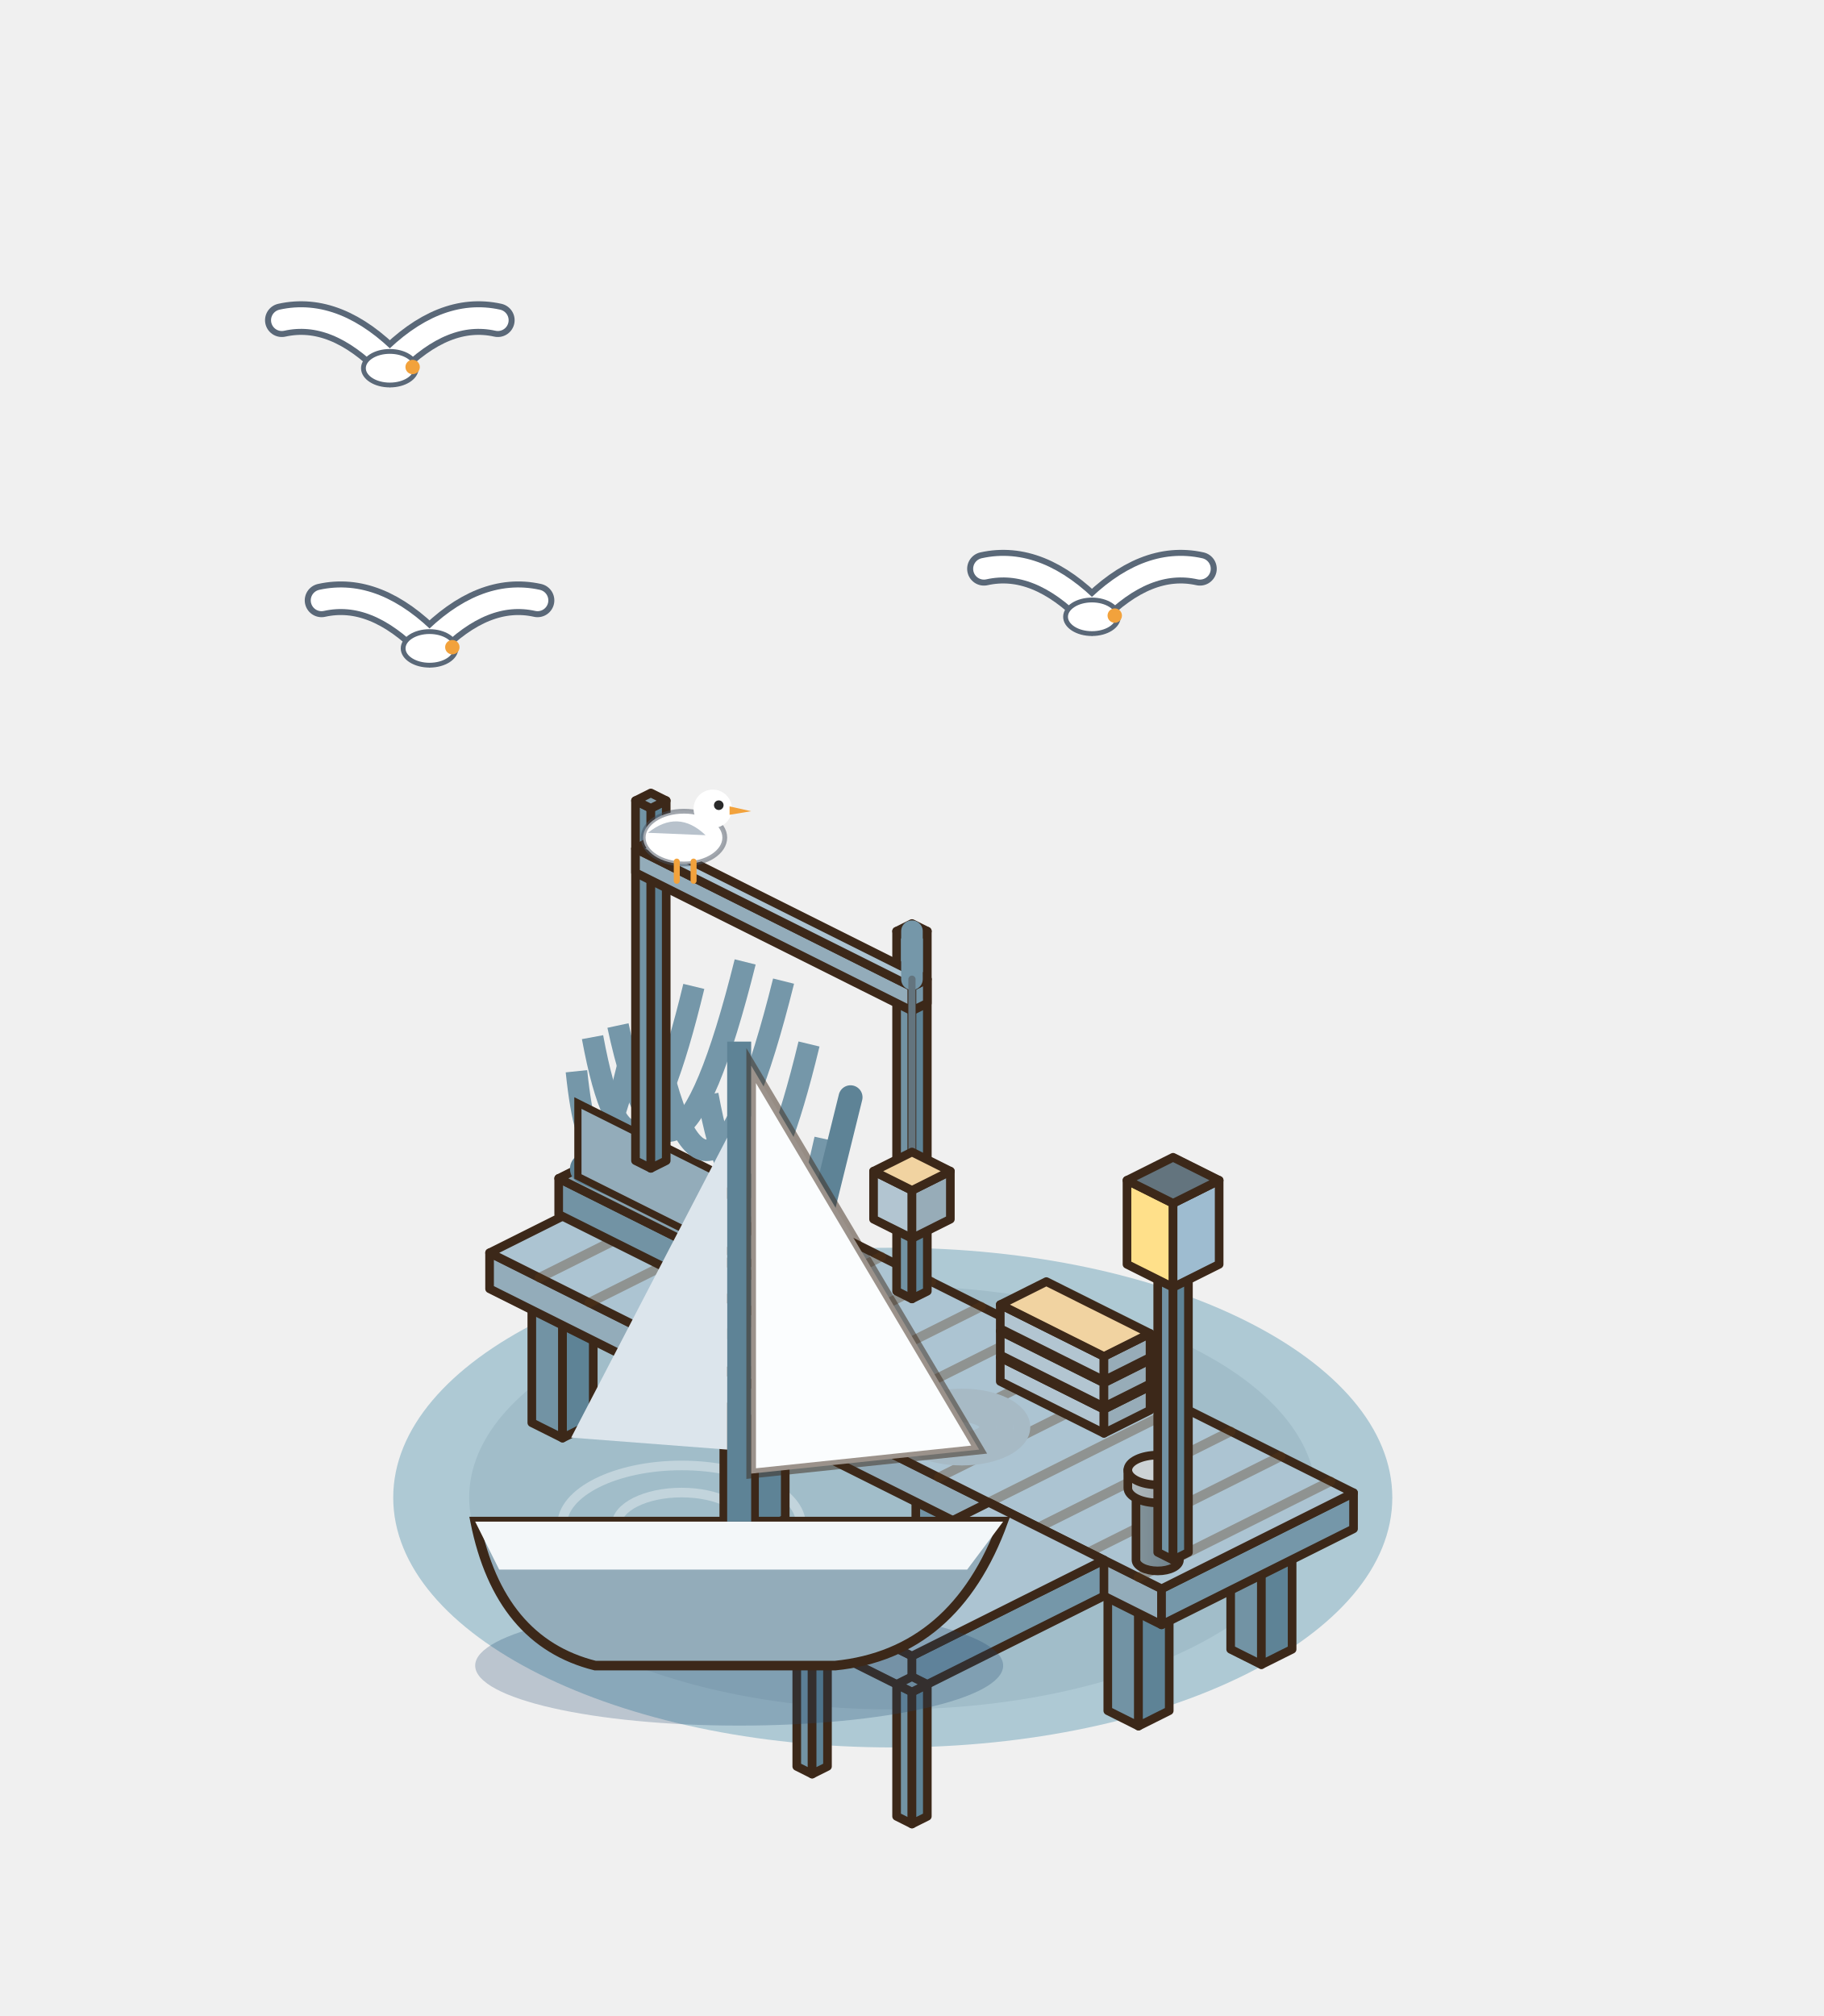
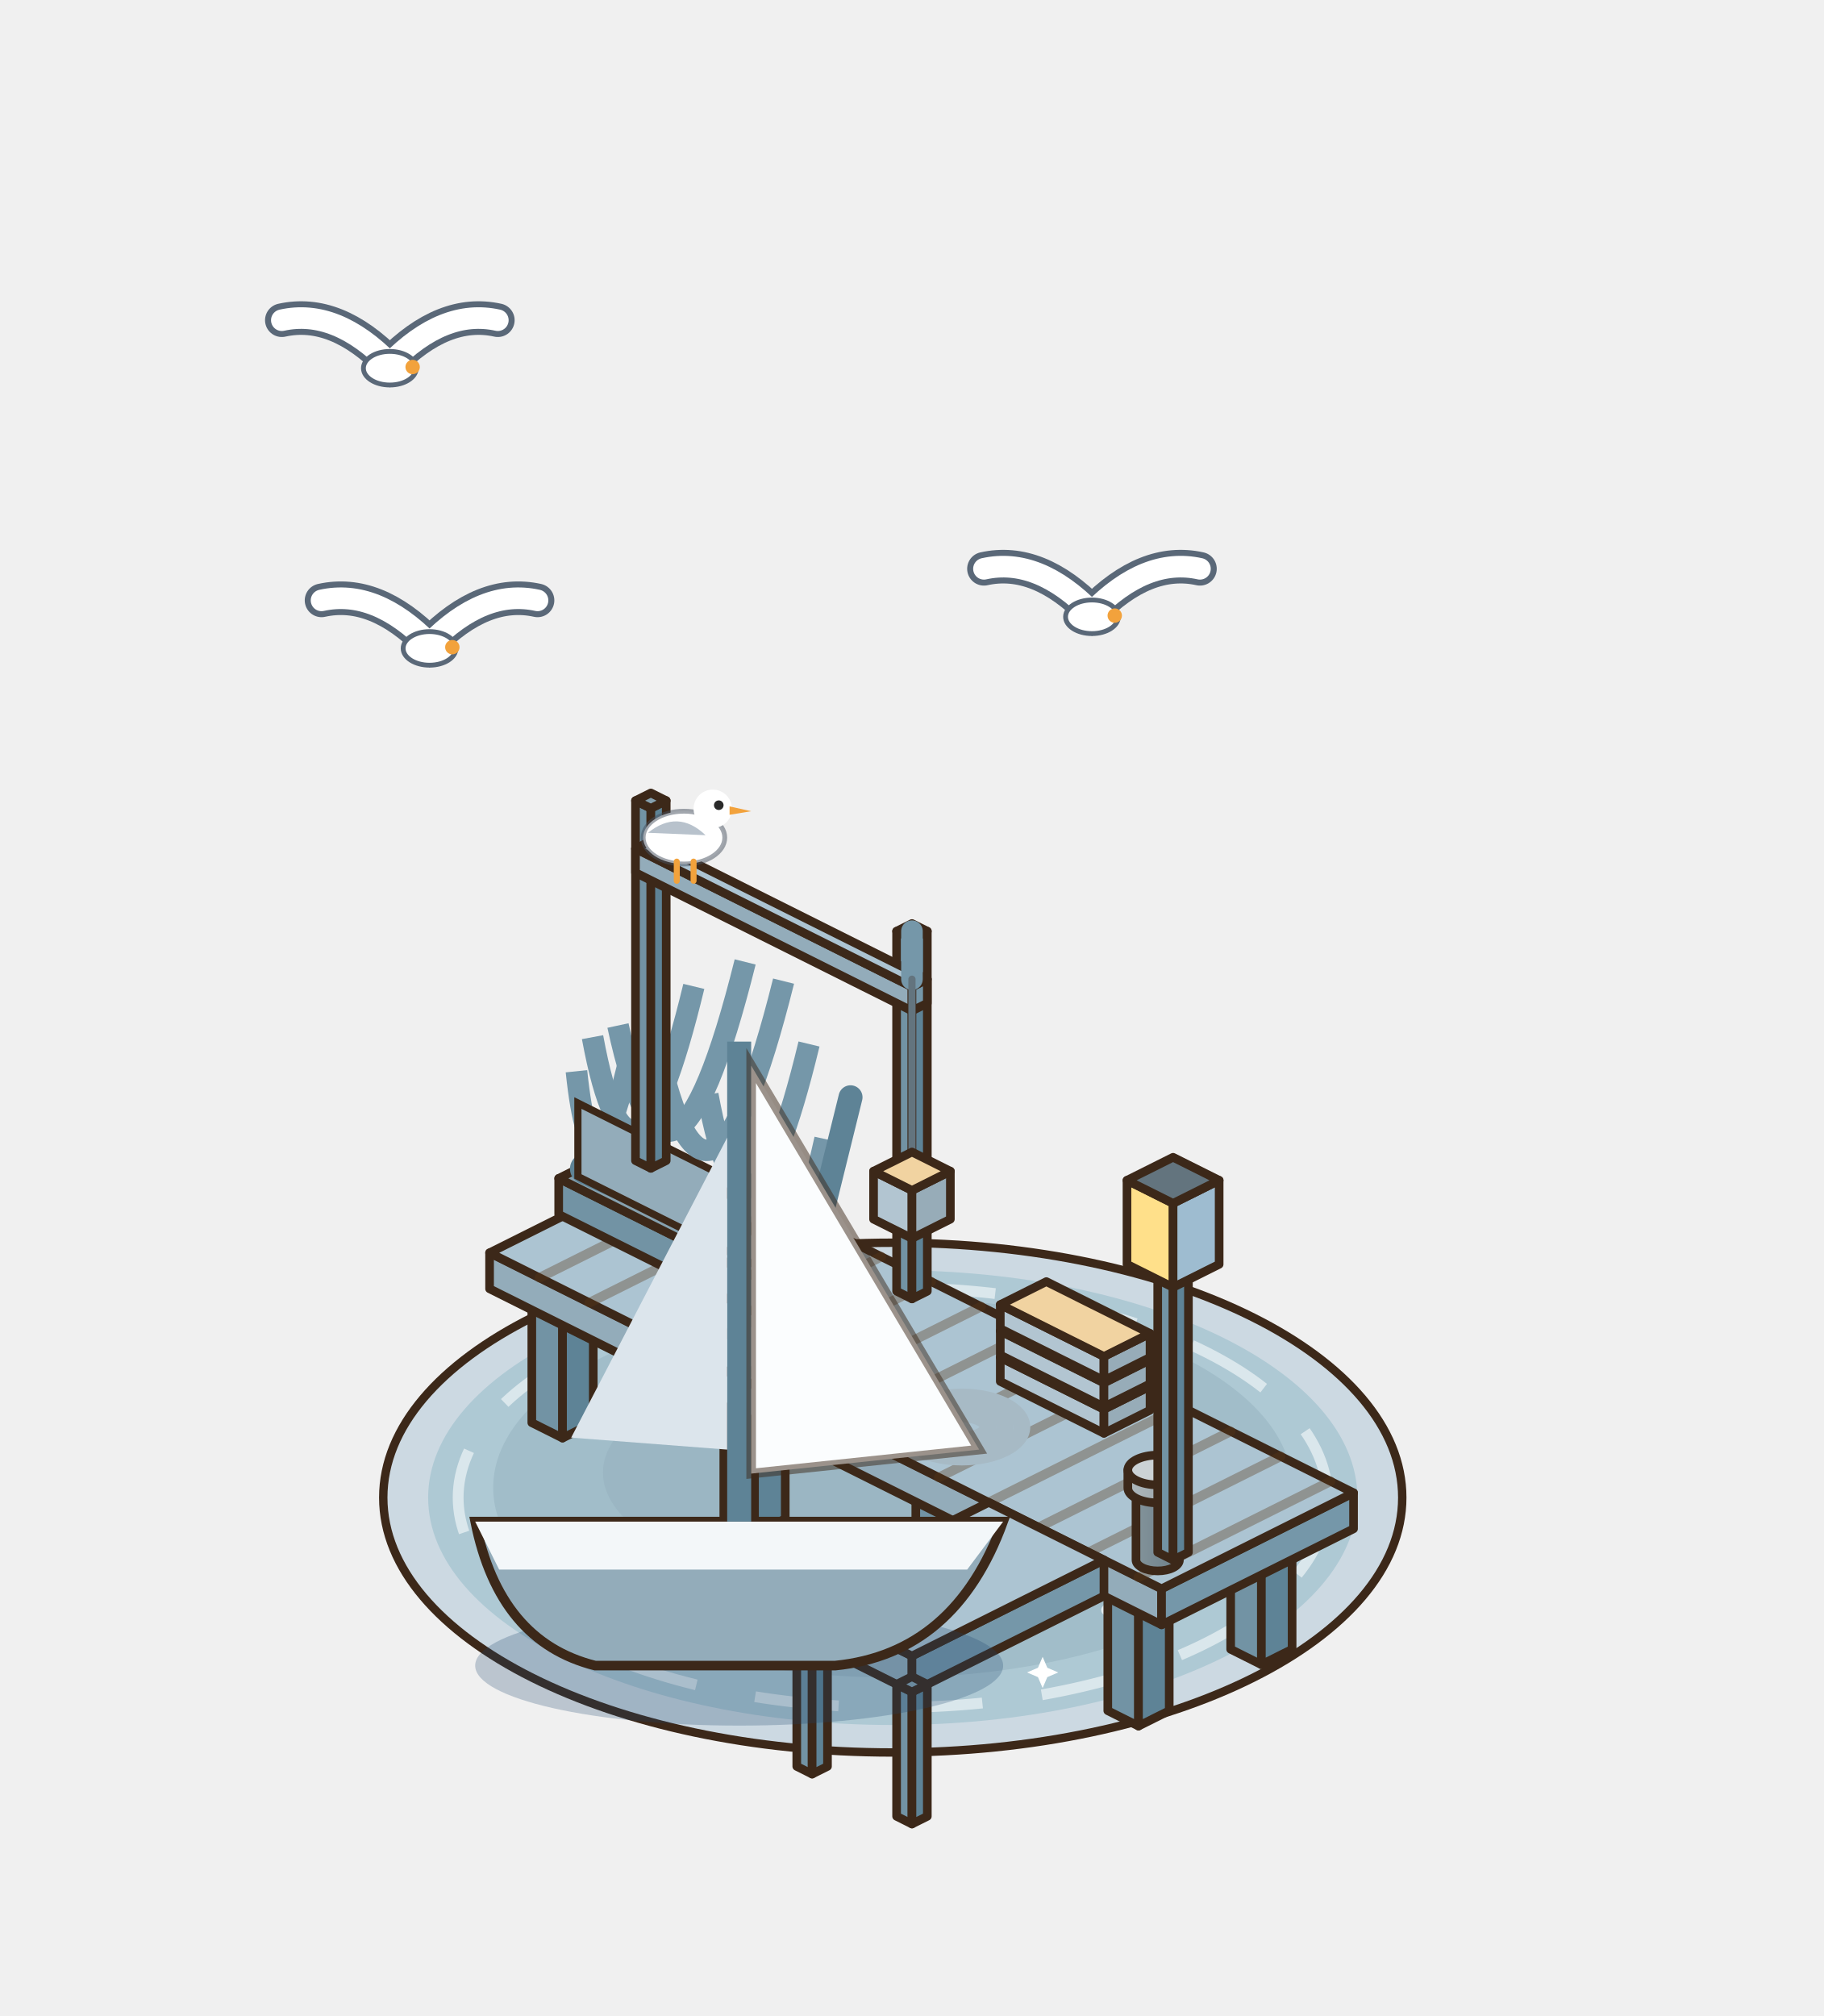
<svg xmlns="http://www.w3.org/2000/svg" width="190" height="210" viewBox="-95 -155 190 210">
  <g transform="scale(1.25)">
-     <ellipse cx="-1.6" cy="0.8" rx="41.63" ry="20.82" fill="#AEC9D4" />
-     <ellipse cx="-1.6" cy="0.8" rx="35.3" ry="17.65" fill="#A1BDC9" />
-     <ellipse cx="-19.2" cy="3.1" rx="5.43" ry="2.72" fill="none" stroke="rgba(255,255,255,.35)" stroke-width="0.8" />
-     <ellipse cx="-19.2" cy="3.1" rx="9.96" ry="4.98" fill="none" stroke="rgba(255,255,255,.35)" stroke-width="0.8" />
+     <ellipse cx="-1.6" cy="0.8" rx="42.46" ry="21.24" fill="#CCD9E2" stroke="#3C2819" stroke-width="0.7" />
+     <ellipse cx="-1.6" cy="0.8" rx="38.72" ry="18.95" fill="#AEC9D4" />
+     <ellipse cx="-1.6" cy="-0.03" rx="33.3" ry="15.82" fill="#A1BDC9" />
+     <ellipse cx="-1.6" cy="-1.28" rx="24.15" ry="9.99" fill="#95B1BE" opacity=".55" />
+     <ellipse cx="-1.6" cy="0.8" rx="36.22" ry="17.49" fill="none" stroke="#FFFFFF" stroke-width="0.9" stroke-dasharray="7 5" opacity=".55" />
+     <path d="M-27.5,7.05 q1.5,-1.6 3,0 q1.5,1.6 3,0" fill="none" stroke="#FFFFFF" stroke-width="0.9" stroke-linecap="round" opacity=".7" />
+     <path d="M16.22,10.17 q1.5,-1.6 3,0 q1.5,1.6 3,0" fill="none" stroke="#FFFFFF" stroke-width="0.9" stroke-linecap="round" opacity=".7" />
+     <path d="M-10.84,13.71 q1.5,-1.6 3,0 q1.5,1.6 3,0" fill="none" stroke="#FFFFFF" stroke-width="0.9" stroke-linecap="round" opacity=".7" />
+     <path d="M21.21,-3.36 q1.5,-1.6 3,0 q1.5,1.6 3,0" fill="none" stroke="#FFFFFF" stroke-width="0.9" stroke-linecap="round" opacity=".7" />
+     <path d="M-30.41,-5.45 q1.5,-1.6 3,0 q1.5,1.6 3,0" fill="none" stroke="#FFFFFF" stroke-width="0.9" stroke-linecap="round" opacity=".7" />
+     <path d="M-18.25,8.37 L-17.71,9.63 L-16.45,10.17 L-17.71,10.71 L-18.25,11.97 L-18.79,10.71 L-20.05,10.17 L-18.79,9.63 Z" fill="#FFFFFF" />
+     <path d="M10.89,14.07 L11.28,14.98 L12.19,15.37 L11.28,15.76 L10.89,16.67 L10.5,15.76 L9.59,15.37 L10.5,14.98 Z" fill="#FFFFFF" />
    <polygon points="-31.68,-5.44 -29.12,-4.16 -29.12,-15.16 -31.68,-16.44" fill="#7293A4" stroke="#3C2819" stroke-width="0.72" stroke-linejoin="round" />
    <polygon points="-26.56,-5.44 -29.12,-4.16 -29.12,-15.16 -26.56,-16.44" fill="#5E8396" stroke="#3C2819" stroke-width="0.72" stroke-linejoin="round" />
    <polygon points="-29.12,-17.72 -26.56,-16.44 -29.12,-15.16 -31.68,-16.44" fill="#86A1AF" stroke="#3C2819" stroke-width="0.72" stroke-linejoin="round" />
    <polygon points="-21.44,-10.56 -18.88,-9.28 -18.88,-20.28 -21.44,-21.56" fill="#7293A4" stroke="#3C2819" stroke-width="0.72" stroke-linejoin="round" />
    <polygon points="-16.32,-10.56 -18.88,-9.28 -18.88,-20.28 -16.32,-21.56" fill="#5E8396" stroke="#3C2819" stroke-width="0.72" stroke-linejoin="round" />
    <polygon points="-18.88,-22.84 -16.32,-21.56 -18.88,-20.28 -21.44,-21.56" fill="#86A1AF" stroke="#3C2819" stroke-width="0.72" stroke-linejoin="round" />
    <polygon points="-15.68,2.56 -13.12,3.84 -13.12,-7.16 -15.68,-8.44" fill="#7293A4" stroke="#3C2819" stroke-width="0.72" stroke-linejoin="round" />
    <polygon points="-10.56,2.56 -13.12,3.84 -13.12,-7.16 -10.56,-8.44" fill="#5E8396" stroke="#3C2819" stroke-width="0.72" stroke-linejoin="round" />
    <polygon points="-13.12,-9.72 -10.56,-8.44 -13.12,-7.16 -15.68,-8.44" fill="#86A1AF" stroke="#3C2819" stroke-width="0.72" stroke-linejoin="round" />
    <polygon points="-5.44,-2.56 -2.88,-1.28 -2.88,-12.28 -5.44,-13.56" fill="#7293A4" stroke="#3C2819" stroke-width="0.72" stroke-linejoin="round" />
    <polygon points="-0.32,-2.56 -2.88,-1.28 -2.88,-12.28 -0.32,-13.56" fill="#5E8396" stroke="#3C2819" stroke-width="0.72" stroke-linejoin="round" />
    <polygon points="-2.88,-14.84 -0.32,-13.56 -2.88,-12.28 -5.44,-13.56" fill="#86A1AF" stroke="#3C2819" stroke-width="0.72" stroke-linejoin="round" />
    <polygon points="0.32,10.56 2.88,11.84 2.88,0.84 0.32,-0.44" fill="#7293A4" stroke="#3C2819" stroke-width="0.72" stroke-linejoin="round" />
    <polygon points="5.44,10.56 2.88,11.84 2.88,0.84 5.44,-0.44" fill="#5E8396" stroke="#3C2819" stroke-width="0.72" stroke-linejoin="round" />
    <polygon points="2.88,-1.72 5.44,-0.44 2.88,0.84 0.32,-0.44" fill="#86A1AF" stroke="#3C2819" stroke-width="0.72" stroke-linejoin="round" />
    <polygon points="10.56,5.44 13.12,6.72 13.12,-4.28 10.56,-5.56" fill="#7293A4" stroke="#3C2819" stroke-width="0.72" stroke-linejoin="round" />
    <polygon points="15.68,5.44 13.12,6.72 13.12,-4.28 15.68,-5.56" fill="#5E8396" stroke="#3C2819" stroke-width="0.72" stroke-linejoin="round" />
    <polygon points="13.12,-6.84 15.68,-5.56 13.12,-4.28 10.56,-5.56" fill="#86A1AF" stroke="#3C2819" stroke-width="0.72" stroke-linejoin="round" />
    <polygon points="16.32,18.56 18.88,19.84 18.88,8.84 16.32,7.56" fill="#7293A4" stroke="#3C2819" stroke-width="0.72" stroke-linejoin="round" />
    <polygon points="21.44,18.56 18.88,19.84 18.88,8.84 21.44,7.56" fill="#5E8396" stroke="#3C2819" stroke-width="0.72" stroke-linejoin="round" />
    <polygon points="18.88,6.28 21.44,7.56 18.88,8.84 16.32,7.56" fill="#86A1AF" stroke="#3C2819" stroke-width="0.72" stroke-linejoin="round" />
    <polygon points="26.56,13.44 29.12,14.72 29.12,3.72 26.56,2.44" fill="#7293A4" stroke="#3C2819" stroke-width="0.72" stroke-linejoin="round" />
    <polygon points="31.68,13.44 29.12,14.72 29.12,3.72 31.68,2.44" fill="#5E8396" stroke="#3C2819" stroke-width="0.72" stroke-linejoin="round" />
    <polygon points="29.12,1.16 31.68,2.44 29.12,3.72 26.56,2.44" fill="#86A1AF" stroke="#3C2819" stroke-width="0.72" stroke-linejoin="round" />
    <polygon points="-35.2,-16.6 20.8,11.4 20.8,8.4 -35.2,-19.6" fill="#93ACBA" stroke="#3C2819" stroke-width="0.72" stroke-linejoin="round" />
    <polygon points="36.8,3.4 20.8,11.4 20.8,8.4 36.8,0.4" fill="#7597A9" stroke="#3C2819" stroke-width="0.72" stroke-linejoin="round" />
    <polygon points="-19.2,-27.6 36.8,0.4 20.8,8.4 -35.2,-19.6" fill="#ACC4D2" stroke="#3C2819" stroke-width="0.72" stroke-linejoin="round" />
    <line x1="-15.04" y1="-25.52" x2="-31.04" y2="-17.52" stroke="rgba(90,55,25,.35)" stroke-width="0.8" stroke-linecap="round" />
    <line x1="-10.88" y1="-23.44" x2="-26.88" y2="-15.44" stroke="rgba(90,55,25,.35)" stroke-width="0.8" stroke-linecap="round" />
    <line x1="-6.72" y1="-21.36" x2="-22.72" y2="-13.36" stroke="rgba(90,55,25,.35)" stroke-width="0.8" stroke-linecap="round" />
    <line x1="-2.56" y1="-19.28" x2="-18.56" y2="-11.28" stroke="rgba(90,55,25,.35)" stroke-width="0.8" stroke-linecap="round" />
    <line x1="1.6" y1="-17.2" x2="-14.4" y2="-9.2" stroke="rgba(90,55,25,.35)" stroke-width="0.8" stroke-linecap="round" />
    <line x1="5.76" y1="-15.12" x2="-10.24" y2="-7.12" stroke="rgba(90,55,25,.35)" stroke-width="0.8" stroke-linecap="round" />
    <line x1="9.92" y1="-13.04" x2="-6.08" y2="-5.04" stroke="rgba(90,55,25,.35)" stroke-width="0.8" stroke-linecap="round" />
    <line x1="14.08" y1="-10.96" x2="-1.92" y2="-2.96" stroke="rgba(90,55,25,.35)" stroke-width="0.8" stroke-linecap="round" />
    <line x1="18.24" y1="-8.88" x2="2.24" y2="-0.88" stroke="rgba(90,55,25,.35)" stroke-width="0.8" stroke-linecap="round" />
    <line x1="22.4" y1="-6.8" x2="6.4" y2="1.2" stroke="rgba(90,55,25,.35)" stroke-width="0.8" stroke-linecap="round" />
    <line x1="26.56" y1="-4.72" x2="10.56" y2="3.28" stroke="rgba(90,55,25,.35)" stroke-width="0.8" stroke-linecap="round" />
    <line x1="30.72" y1="-2.64" x2="14.72" y2="5.36" stroke="rgba(90,55,25,.35)" stroke-width="0.8" stroke-linecap="round" />
    <line x1="34.88" y1="-0.56" x2="18.88" y2="7.44" stroke="rgba(90,55,25,.35)" stroke-width="0.8" stroke-linecap="round" />
    <polygon points="-9.6,12.2 0,17 0,14 -9.6,9.2" fill="#93ACBA" stroke="#3C2819" stroke-width="0.72" stroke-linejoin="round" />
    <polygon points="16,9 0,17 0,14 16,6" fill="#7597A9" stroke="#3C2819" stroke-width="0.72" stroke-linejoin="round" />
    <polygon points="6.4,1.2 16,6 0,14 -9.6,9.2" fill="#ACC4D2" stroke="#3C2819" stroke-width="0.72" stroke-linejoin="round" />
    <polygon points="-1.28,27.36 0,28 0,17 -1.28,16.36" fill="#7293A4" stroke="#3C2819" stroke-width="0.72" stroke-linejoin="round" />
    <polygon points="1.28,27.36 0,28 0,17 1.28,16.36" fill="#5E8396" stroke="#3C2819" stroke-width="0.72" stroke-linejoin="round" />
    <polygon points="0,15.72 1.28,16.36 0,17 -1.28,16.36" fill="#86A1AF" stroke="#3C2819" stroke-width="0.72" stroke-linejoin="round" />
    <polygon points="-9.6,23.2 -8.32,23.84 -8.32,12.84 -9.6,12.2" fill="#7293A4" stroke="#3C2819" stroke-width="0.72" stroke-linejoin="round" />
    <polygon points="-7.04,23.2 -8.32,23.84 -8.32,12.84 -7.04,12.2" fill="#5E8396" stroke="#3C2819" stroke-width="0.72" stroke-linejoin="round" />
    <polygon points="-8.32,11.56 -7.04,12.2 -8.32,12.84 -9.6,12.2" fill="#86A1AF" stroke="#3C2819" stroke-width="0.72" stroke-linejoin="round" />
    <polygon points="-29.44,-22.8 -9.6,-12.88 -9.6,-15.88 -29.44,-25.8" fill="#7293A4" stroke="#3C2819" stroke-width="0.72" stroke-linejoin="round" />
    <polygon points="-5.76,-14.8 -9.6,-12.88 -9.6,-15.88 -5.76,-17.8" fill="#5E8396" stroke="#3C2819" stroke-width="0.72" stroke-linejoin="round" />
    <polygon points="-25.6,-27.72 -5.76,-17.8 -9.6,-15.88 -29.44,-25.8" fill="#86A1AF" stroke="#3C2819" stroke-width="0.72" stroke-linejoin="round" />
    <path d="M-23.24,-37.08 Q-26.6,-21.8 -27.96,-34.73" stroke="#7597A9" stroke-width="1.8" fill="none" />
    <path d="M-18.18,-41.8 Q-23.4,-20.2 -26.62,-37.57" stroke="#7597A9" stroke-width="1.8" fill="none" />
    <path d="M-13.9,-43.84 Q-20.2,-18.6 -24.5,-38.54" stroke="#7597A9" stroke-width="1.8" fill="none" />
    <line x1="-27.2" y1="-26.6" x2="-8.64" y2="-18.32" stroke="#5E8396" stroke-width="2.6" stroke-linecap="round" />
    <polygon points="-27.84,-25.96 -10.56,-17.32 -16.64,-26.48 -27.84,-32.08" fill="#93ACBA" stroke="#3C2819" stroke-width="0.6" />
    <path d="M-10.7,-42.24 Q-17,-17 -21.3,-36.94" stroke="#7597A9" stroke-width="1.8" fill="none" />
    <path d="M-8.58,-37 Q-13.8,-15.4 -17.02,-32.77" stroke="#7597A9" stroke-width="1.8" fill="none" />
    <path d="M-7.24,-29.08 Q-10.6,-13.8 -11.96,-26.73" stroke="#7597A9" stroke-width="1.8" fill="none" />
    <line x1="-8.64" y1="-18.32" x2="-5.12" y2="-32.56" stroke="#5E8396" stroke-width="2" stroke-linecap="round" />
    <polygon points="-23.04,-27.28 -21.76,-26.64 -21.76,-56.64 -23.04,-57.28" fill="#7293A4" stroke="#3C2819" stroke-width="0.72" stroke-linejoin="round" />
    <polygon points="-20.48,-27.28 -21.76,-26.64 -21.76,-56.64 -20.48,-57.28" fill="#5E8396" stroke="#3C2819" stroke-width="0.72" stroke-linejoin="round" />
    <polygon points="-21.76,-57.92 -20.48,-57.28 -21.76,-56.64 -23.04,-57.28" fill="#86A1AF" stroke="#3C2819" stroke-width="0.72" stroke-linejoin="round" />
    <polygon points="-1.28,-16.4 0,-15.76 0,-45.76 -1.28,-46.4" fill="#7293A4" stroke="#3C2819" stroke-width="0.72" stroke-linejoin="round" />
    <polygon points="1.28,-16.4 0,-15.76 0,-45.76 1.28,-46.4" fill="#5E8396" stroke="#3C2819" stroke-width="0.72" stroke-linejoin="round" />
    <polygon points="0,-47.04 1.28,-46.4 0,-45.76 -1.28,-46.4" fill="#86A1AF" stroke="#3C2819" stroke-width="0.72" stroke-linejoin="round" />
    <polygon points="-23.04,-51.28 0,-39.76 0,-41.76 -23.04,-53.28" fill="#93ACBA" stroke="#3C2819" stroke-width="0.72" stroke-linejoin="round" />
    <polygon points="1.28,-40.4 0,-39.76 0,-41.76 1.28,-42.4" fill="#7597A9" stroke="#3C2819" stroke-width="0.72" stroke-linejoin="round" />
    <polygon points="-21.76,-53.92 1.28,-42.4 0,-41.76 -23.04,-53.28" fill="#ACC4D2" stroke="#3C2819" stroke-width="0.72" stroke-linejoin="round" />
    <line x1="0" y1="-46.4" x2="0" y2="-42.4" stroke="#7597A9" stroke-width="1.8" stroke-linecap="round" />
    <line x1="0" y1="-42.4" x2="0" y2="-26.4" stroke="#63747E" stroke-width="0.6" stroke-linecap="round" />
    <polygon points="-3.2,-22.4 0,-20.8 0,-24.8 -3.2,-26.4" fill="#B2C5D1" stroke="#3C2819" stroke-width="0.72" stroke-linejoin="round" />
    <polygon points="3.2,-22.4 0,-20.8 0,-24.8 3.2,-26.4" fill="#97ACB8" stroke="#3C2819" stroke-width="0.72" stroke-linejoin="round" />
    <polygon points="0,-28 3.2,-26.4 0,-24.8 -3.2,-26.4" fill="#F1D3A1" stroke="#3C2819" stroke-width="0.72" stroke-linejoin="round" />
    <polygon points="7.36,-8.88 16,-4.56 16,-6.56 7.36,-10.88" fill="#B2C5D1" stroke="#3C2819" stroke-width="0.72" stroke-linejoin="round" />
    <polygon points="19.84,-6.48 16,-4.56 16,-6.56 19.84,-8.48" fill="#97ACB8" stroke="#3C2819" stroke-width="0.72" stroke-linejoin="round" />
    <polygon points="11.2,-12.8 19.84,-8.48 16,-6.56 7.36,-10.88" fill="#F1D3A1" stroke="#3C2819" stroke-width="0.72" stroke-linejoin="round" />
    <polygon points="7.36,-11.08 16,-6.76 16,-8.76 7.36,-13.08" fill="#B2C5D1" stroke="#3C2819" stroke-width="0.72" stroke-linejoin="round" />
    <polygon points="19.84,-8.68 16,-6.76 16,-8.76 19.84,-10.68" fill="#97ACB8" stroke="#3C2819" stroke-width="0.72" stroke-linejoin="round" />
    <polygon points="11.2,-15 19.84,-10.68 16,-8.76 7.36,-13.08" fill="#F1D3A1" stroke="#3C2819" stroke-width="0.72" stroke-linejoin="round" />
    <polygon points="7.36,-13.28 16,-8.96 16,-10.96 7.36,-15.28" fill="#B2C5D1" stroke="#3C2819" stroke-width="0.72" stroke-linejoin="round" />
    <polygon points="19.84,-10.88 16,-8.96 16,-10.96 19.84,-12.88" fill="#97ACB8" stroke="#3C2819" stroke-width="0.72" stroke-linejoin="round" />
    <polygon points="11.2,-17.2 19.84,-12.88 16,-10.96 7.36,-15.28" fill="#F1D3A1" stroke="#3C2819" stroke-width="0.72" stroke-linejoin="round" />
    <ellipse cx="4.16" cy="-5.08" rx="5" ry="2.5" fill="none" stroke="#A7BAC5" stroke-width="1.4" />
    <ellipse cx="4.16" cy="-5.08" rx="3.6" ry="1.8" fill="none" stroke="#A7BAC5" stroke-width="1.4" />
    <ellipse cx="4.16" cy="-5.08" rx="2.2" ry="1.1" fill="none" stroke="#A7BAC5" stroke-width="1.4" />
    <defs>
      <linearGradient id="bl-282" x1="0" x2="1">
        <stop offset="0" stop-color="#83939A" />
        <stop offset="1" stop-color="#6D808A" />
      </linearGradient>
    </defs>
    <path d="M18.67,0 L18.67,6 A1.81,0.91 0 0 0 22.29,6 L22.29,0 Z" fill="url(#bl-282)" stroke="#3C2819" stroke-width="0.72" stroke-linejoin="round" />
    <ellipse cx="20.48" cy="0" rx="1.81" ry="0.91" fill="#83939A" stroke="#3C2819" stroke-width="0.72" stroke-linejoin="round" />
    <defs>
      <linearGradient id="bt-282" x1="0" x2="1">
        <stop offset="0" stop-color="#AFB8BC" />
        <stop offset="1" stop-color="#919DA3" />
      </linearGradient>
    </defs>
    <path d="M17.99,-1.5 L17.99,0 A2.49,1.24 0 0 0 22.97,0 L22.97,-1.5 Z" fill="url(#bt-282)" stroke="#3C2819" stroke-width="0.72" stroke-linejoin="round" />
    <ellipse cx="20.48" cy="-1.5" rx="2.49" ry="1.24" fill="#CCD2D5" stroke="#3C2819" stroke-width="0.72" stroke-linejoin="round" />
    <polygon points="20.48,5.36 21.76,6 21.76,-18 20.48,-18.64" fill="#7293A4" stroke="#3C2819" stroke-width="0.72" stroke-linejoin="round" />
    <polygon points="23.04,5.36 21.76,6 21.76,-18 23.04,-18.64" fill="#5E8396" stroke="#3C2819" stroke-width="0.72" stroke-linejoin="round" />
    <polygon points="21.76,-19.28 23.04,-18.64 21.76,-18 20.48,-18.64" fill="#86A1AF" stroke="#3C2819" stroke-width="0.72" stroke-linejoin="round" />
    <polygon points="17.92,-18.64 21.76,-16.72 21.76,-23.72 17.92,-25.64" fill="#FFE08A" stroke="#3C2819" stroke-width="0.72" stroke-linejoin="round" />
    <polygon points="25.6,-18.64 21.76,-16.72 21.76,-23.72 25.6,-25.64" fill="#9EBCD0" stroke="#3C2819" stroke-width="0.72" stroke-linejoin="round" />
    <polygon points="21.76,-27.56 25.6,-25.64 21.76,-23.72 17.92,-25.64" fill="#63747E" stroke="#3C2819" stroke-width="0.72" stroke-linejoin="round" />
    <g transform="translate(0 0)">
      <ellipse cx="-14.4" cy="14.8" rx="22" ry="5" fill="rgba(30,70,110,.25)" />
      <path d="M-36.4,2.8 L7.6,2.8 Q3.6,13.8 -6.4,14.8 L-26.4,14.8 Q-34.4,12.8 -36.4,2.8 Z" fill="#93ACBA" stroke="#3C2819" stroke-width="0.8" />
      <path d="M-36.4,2.8 L7.6,2.8 L4.6,6.8 L-34.4,6.8 Z" fill="#F3F7F9" />
      <line x1="-14.4" y1="2.8" x2="-14.4" y2="-37.2" stroke="#5E8396" stroke-width="2" />
      <path d="M-13.4,-35.2 L-13.4,-1.2 L5.6,-3.2 Z" fill="#FBFDFE" stroke="rgba(60,40,25,.5)" stroke-width="0.8" />
      <path d="M-15.4,-29.2 L-15.4,-3.2 L-28.4,-4.2 Z" fill="#DCE5EC" />
    </g>
    <g transform="translate(0 0)">
      <ellipse cx="-19" cy="-54.2" rx="3.4" ry="2.2" fill="#FFFFFF" stroke="rgba(70,80,95,.5)" stroke-width="0.4" />
      <path d="M-22,-54.6 Q-19.5,-56.6 -17.2,-54.4 Z" fill="#B8C2CC" />
      <circle cx="-16.6" cy="-56.6" r="1.6" fill="#FFFFFF" />
      <circle cx="-16.1" cy="-56.9" r="0.4" fill="#2A2A2A" />
      <polygon points="-15.2,-56.8 -13.4,-56.4 -15.2,-56.1" fill="#F2A23C" />
      <line x1="-19.6" y1="-52.2" x2="-19.6" y2="-50.6" stroke="#F2A23C" stroke-width="0.5" stroke-linecap="round" />
      <line x1="-18.2" y1="-52.2" x2="-18.2" y2="-50.6" stroke="#F2A23C" stroke-width="0.5" stroke-linecap="round" />
    </g>
    <g transform="translate(15 -73)">
      <path d="M-9,-3.6 Q-4.5,-4.6 0,0 Q4.5,-4.6 9,-3.6" fill="none" stroke="#5A6878" stroke-width="2.8" stroke-linecap="round" />
      <path d="M-9,-3.6 Q-4.5,-4.6 0,0 Q4.5,-4.6 9,-3.6" fill="none" stroke="#FFFFFF" stroke-width="1.8" stroke-linecap="round" />
      <ellipse cx="0" cy="0.4" rx="2.2" ry="1.4" fill="#FFFFFF" stroke="#5A6878" stroke-width="0.4" />
      <circle cx="1.9" cy="0.3" r="0.6" fill="#F2A23C" />
    </g>
    <g transform="translate(-40.20354 -70.36791)">
      <path d="M-9,-3.6 Q-4.5,-4.6 0,0 Q4.5,-4.6 9,-3.6" fill="none" stroke="#5A6878" stroke-width="2.8" stroke-linecap="round" />
      <path d="M-9,-3.6 Q-4.5,-4.6 0,0 Q4.5,-4.6 9,-3.6" fill="none" stroke="#FFFFFF" stroke-width="1.8" stroke-linecap="round" />
      <ellipse cx="0" cy="0.4" rx="2.2" ry="1.4" fill="#FFFFFF" stroke="#5A6878" stroke-width="0.4" />
      <circle cx="1.9" cy="0.3" r="0.6" fill="#F2A23C" />
    </g>
    <g transform="translate(-43.51304 -93.71576)">
      <path d="M-9,-3.6 Q-4.5,-4.6 0,0 Q4.5,-4.6 9,-3.6" fill="none" stroke="#5A6878" stroke-width="2.8" stroke-linecap="round" />
      <path d="M-9,-3.6 Q-4.5,-4.6 0,0 Q4.5,-4.6 9,-3.6" fill="none" stroke="#FFFFFF" stroke-width="1.8" stroke-linecap="round" />
      <ellipse cx="0" cy="0.4" rx="2.2" ry="1.4" fill="#FFFFFF" stroke="#5A6878" stroke-width="0.4" />
      <circle cx="1.9" cy="0.3" r="0.6" fill="#F2A23C" />
    </g>
  </g>
</svg>
